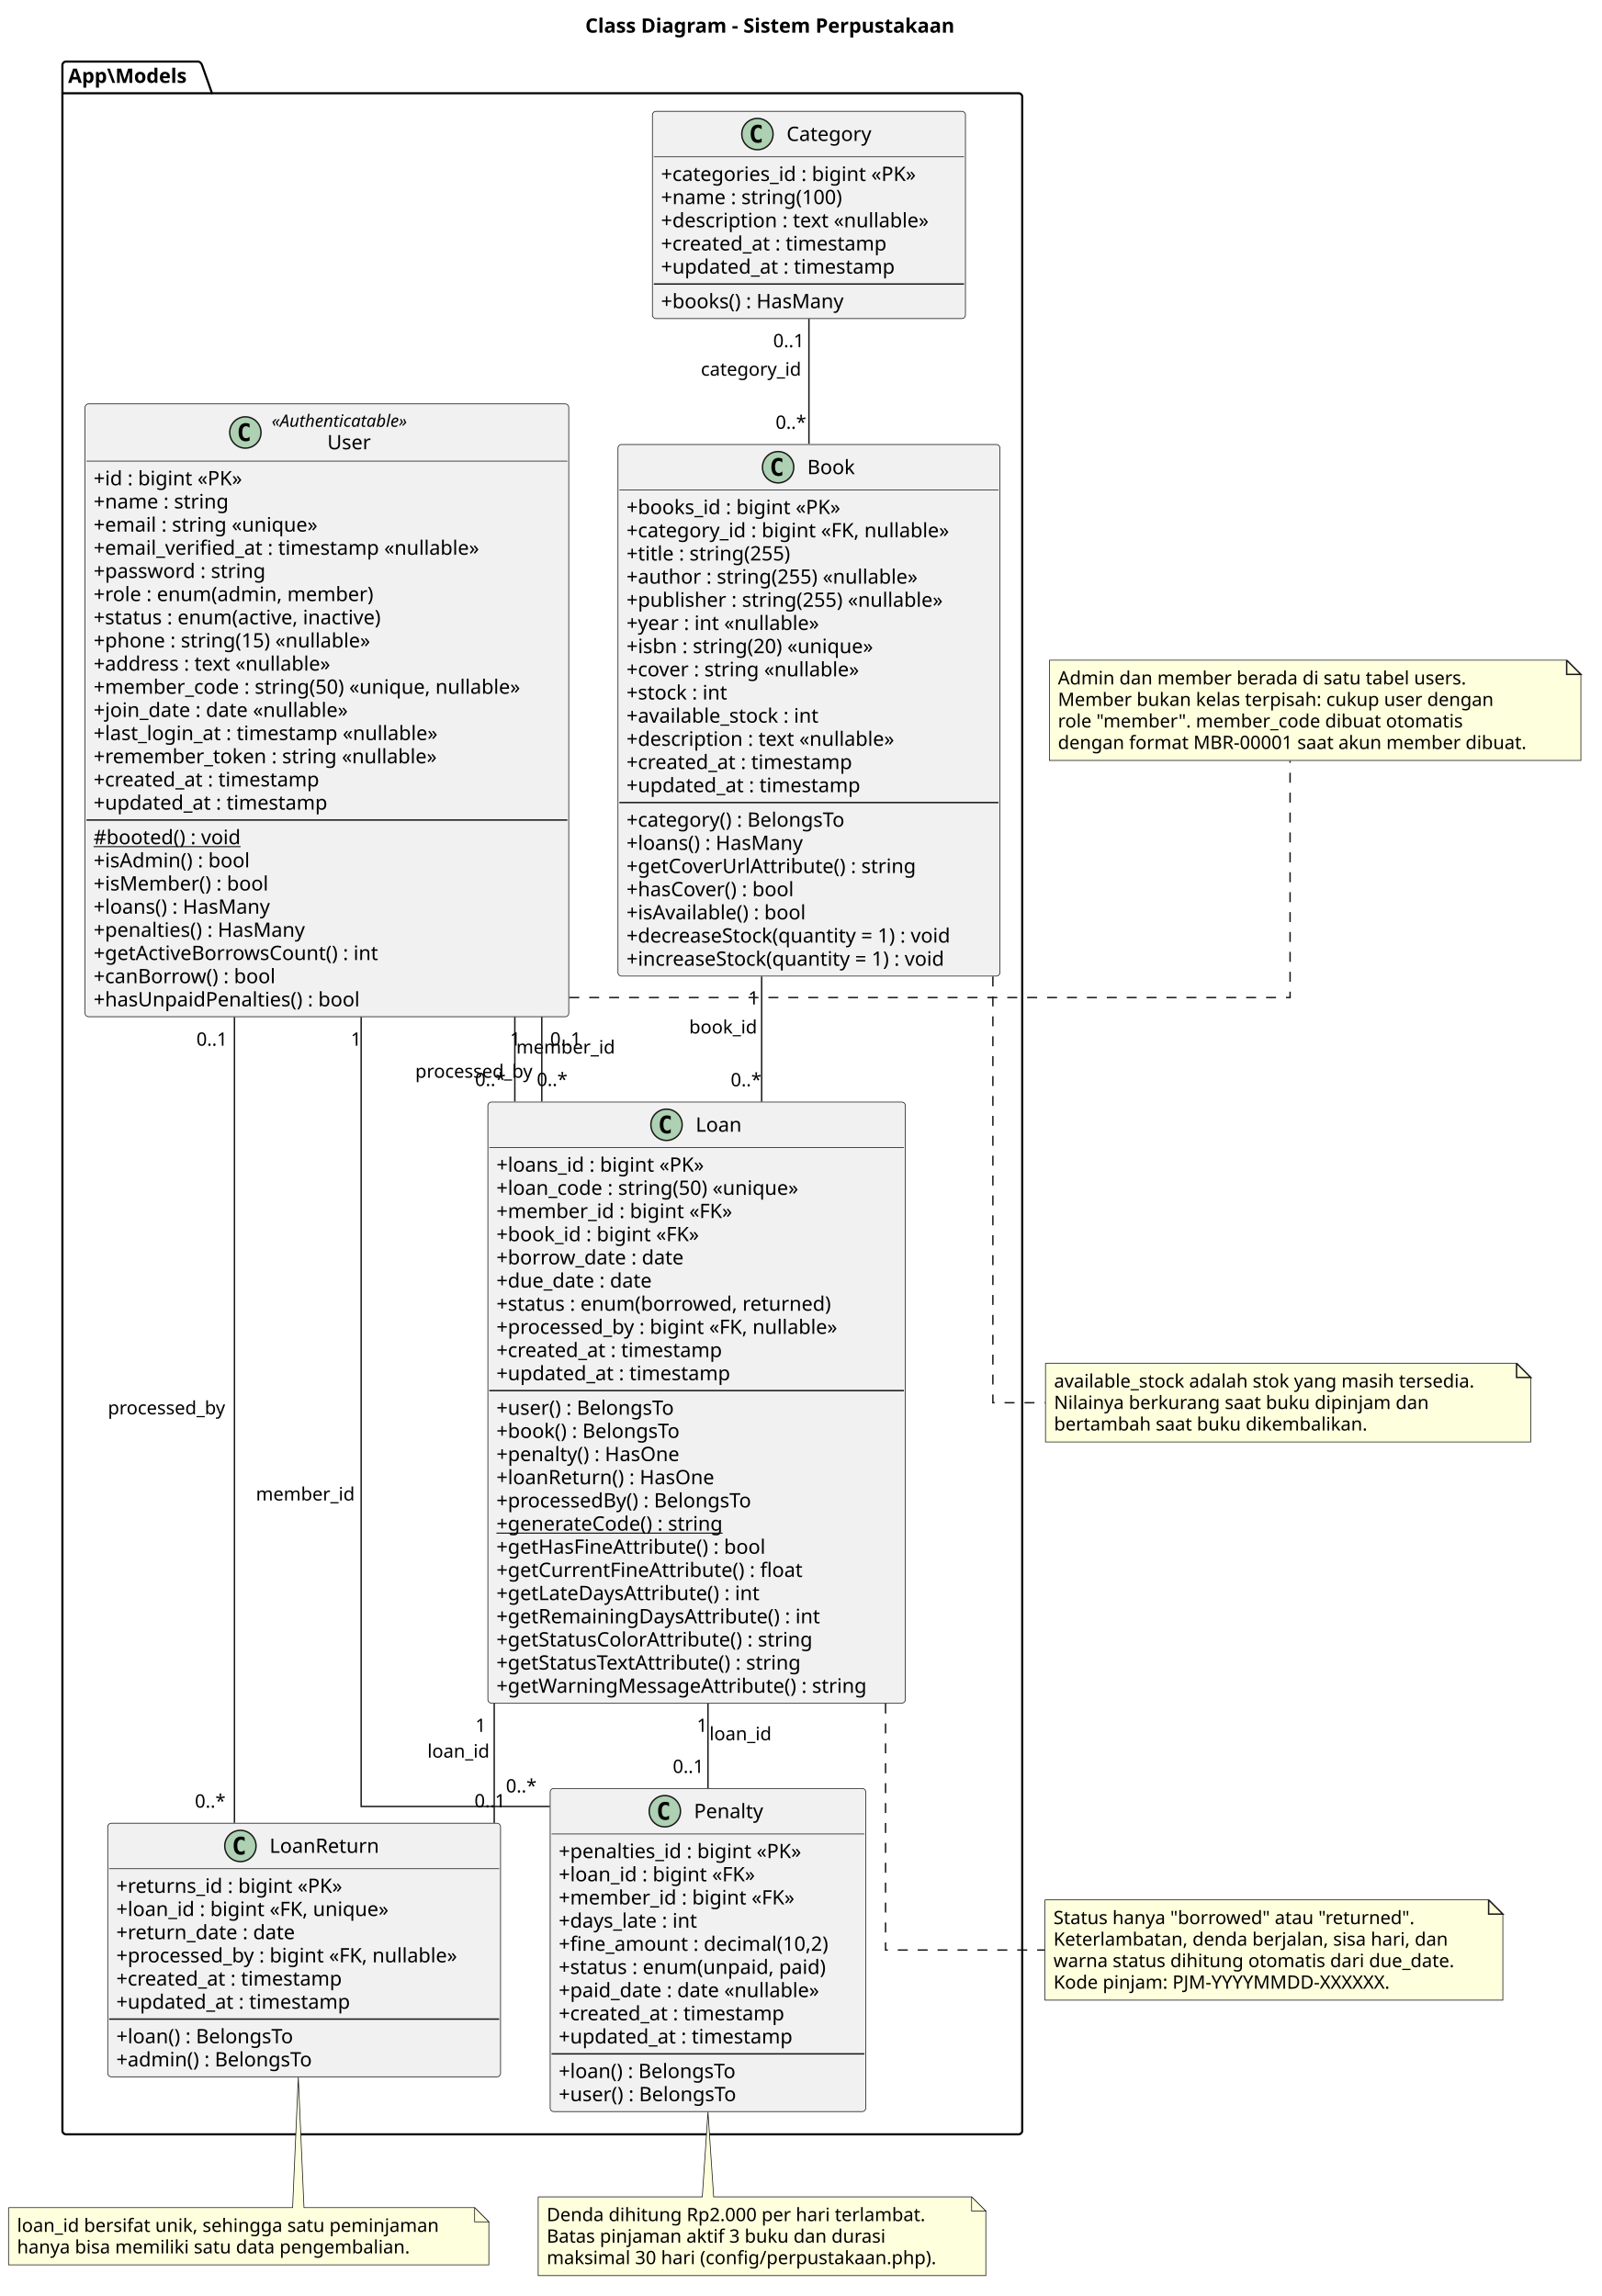
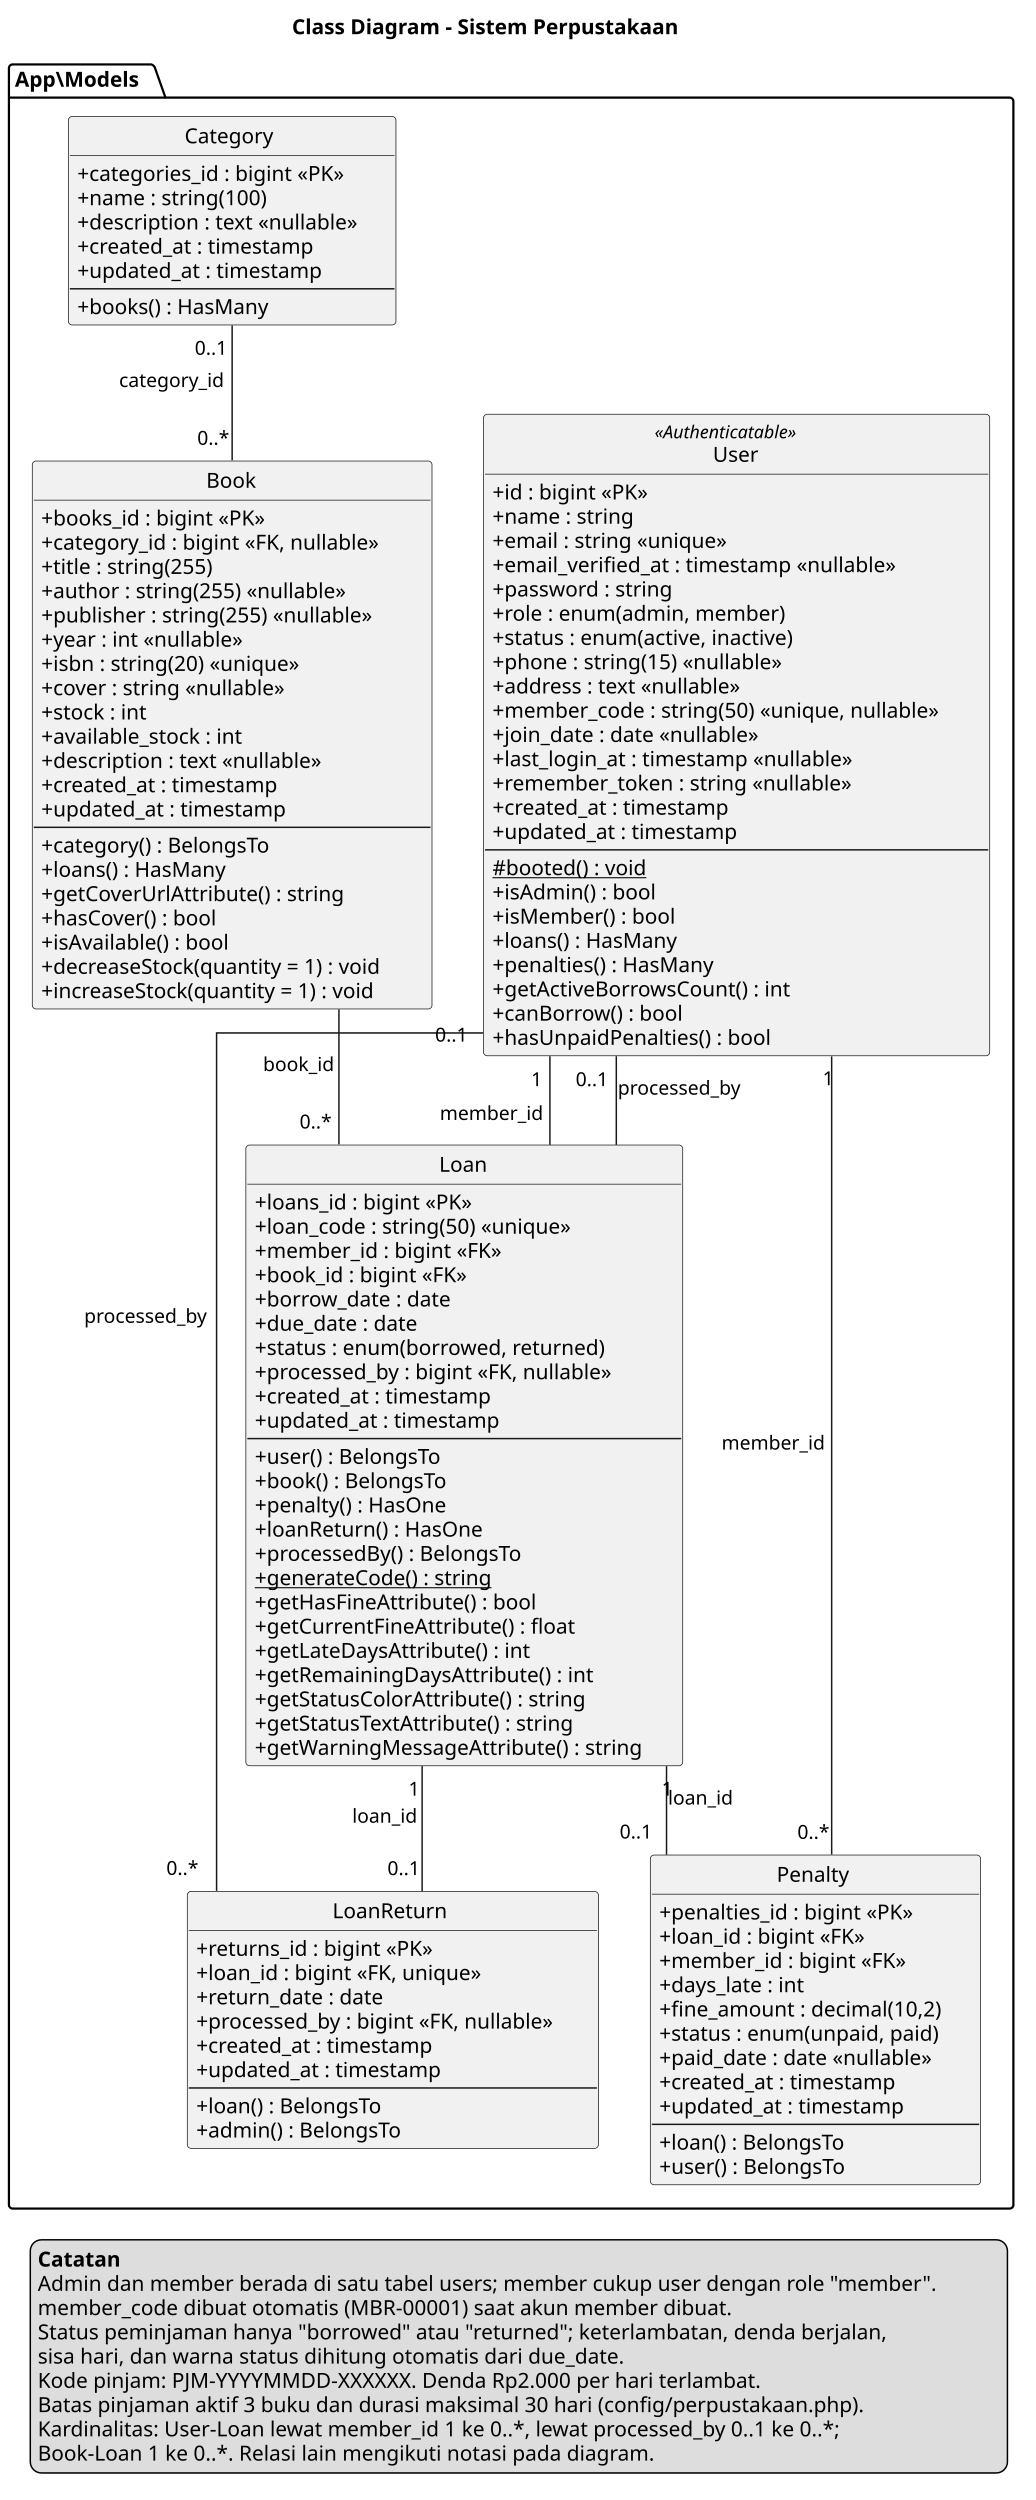
- <svg xmlns="http://www.w3.org/2000/svg" version="1.1" data-diagram-type="CLASS" style="width:1126px;height:1615px;background:#FFFFFF;" width="1126px" height="1615px" viewBox="0 0 1126 1615" zoomAndPan="magnify" preserveAspectRatio="none" contentStyleType="text/css">
+ <svg xmlns="http://www.w3.org/2000/svg" version="1.1" data-diagram-type="CLASS" style="width:696px;height:1680px;background:#FFFFFF;" width="696px" height="1680px" viewBox="0 0 696 1680" zoomAndPan="magnify" preserveAspectRatio="none" contentStyleType="text/css">
  <defs />
  <g font-family="sans-serif" lengthAdjust="spacing">
    <g class="title" data-source-line="1">
-       <text x="411.594" y="22.995" fill="#000" font-size="14" textLength="296.604" font-weight="700">Class Diagram - Sistem Perpustakaan</text>
+       <text x="196.198" y="22.995" fill="#000" font-size="14" textLength="296.604" font-weight="700">Class Diagram - Sistem Perpustakaan</text>
    </g>
-     <g class="cluster" data-qualified-name="App..Models" id="ent0001" data-source-line="7">
-       <path d="M46.39,43.297 L139.579,43.297 A3.75,3.75 0 0 1 142.079,45.797 L149.079,65.594 L716.39,65.594 A2.5,2.5 0 0 1 718.89,68.094 L718.89,1498.767 A2.5,2.5 0 0 1 716.39,1501.267 L46.39,1501.267 A2.5,2.5 0 0 1 43.89,1498.767 L43.89,45.797 A2.5,2.5 0 0 1 46.39,43.297" style="stroke:#000;stroke-width:1.5;" fill="none" />
-       <line x1="43.89" y1="65.594" x2="149.079" y2="65.594" style="stroke:#000;stroke-width:1.5;" />
-       <text x="47.89" y="58.292" fill="#000" font-size="14" textLength="92.189" font-weight="700">App\Models</text>
+     <g class="cluster" data-qualified-name="App..Models" id="ent0001" data-source-line="8">
+       <path d="M8.5,43.297 L101.689,43.297 A3.75,3.75 0 0 1 104.189,45.797 L111.189,65.594 L678.5,65.594 A2.5,2.5 0 0 1 681,68.094 L681,1481.657 A2.5,2.5 0 0 1 678.5,1484.157 L8.5,1484.157 A2.5,2.5 0 0 1 6,1481.657 L6,45.797 A2.5,2.5 0 0 1 8.5,43.297" style="stroke:#000;stroke-width:1.5;" fill="none" />
+       <line x1="6" y1="65.594" x2="111.189" y2="65.594" style="stroke:#000;stroke-width:1.5;" />
+       <text x="10" y="58.292" fill="#000" font-size="14" textLength="92.189" font-weight="700">App\Models</text>
    </g>
-     <g class="entity" data-qualified-name="App..Models.User" id="ent0002" data-source-line="9">
-       <rect x="59.81" y="284.077" width="340.166" height="431.094" fill="#F1F1F1" style="stroke:#181818;stroke-width:0.5;" rx="2.5" ry="2.5" />
-       <ellipse cx="172.553" cy="304.21" rx="11" ry="11" fill="#ADD1B2" style="stroke:#181818;stroke-width:1;" />
-       <path d="M175.522,309.85 Q174.944,310.147 174.303,310.288 Q173.663,310.444 172.959,310.444 Q170.459,310.444 169.131,308.803 Q167.819,307.147 167.819,304.022 Q167.819,300.897 169.131,299.241 Q170.459,297.585 172.959,297.585 Q173.663,297.585 174.303,297.741 Q174.959,297.897 175.522,298.194 L175.522,300.913 Q174.897,300.335 174.303,300.069 Q173.709,299.788 173.084,299.788 Q171.741,299.788 171.053,300.866 Q170.366,301.928 170.366,304.022 Q170.366,306.116 171.053,307.194 Q171.741,308.257 173.084,308.257 Q173.709,308.257 174.303,307.991 Q174.897,307.71 175.522,307.132 L175.522,309.85 Z " fill="#000" />
-       <text x="191.053" y="300.216" fill="#000" font-size="12" textLength="110.18" font-style="italic">«Authenticatable»</text>
-       <text x="230.188" y="316.041" fill="#000" font-size="14" textLength="31.91">User</text>
-       <line x1="60.81" y1="324.343" x2="398.976" y2="324.343" style="stroke:#181818;stroke-width:0.5;" />
-       <text x="65.81" y="341.338" fill="#000" font-size="14" textLength="117.243">+id : bigint «PK»</text>
-       <text x="65.81" y="357.634" fill="#000" font-size="14" textLength="105.239">+name : string</text>
-       <text x="65.81" y="373.931" fill="#000" font-size="14" textLength="173.735">+email : string «unique»</text>
-       <text x="65.81" y="390.228" fill="#000" font-size="14" textLength="297.479">+email_verified_at : timestamp «nullable»</text>
-       <text x="65.81" y="406.525" fill="#000" font-size="14" textLength="132.248">+password : string</text>
-       <text x="65.81" y="422.822" fill="#000" font-size="14" textLength="215.004">+role : enum(admin, member)</text>
-       <text x="65.81" y="439.119" fill="#000" font-size="14" textLength="226.058">+status : enum(active, inactive)</text>
-       <text x="65.81" y="455.416" fill="#000" font-size="14" textLength="215.161">+phone : string(15) «nullable»</text>
-       <text x="65.81" y="471.713" fill="#000" font-size="14" textLength="185.609">+address : text «nullable»</text>
-       <text x="65.81" y="488.009" fill="#000" font-size="14" textLength="328.166">+member_code : string(50) «unique, nullable»</text>
-       <text x="65.81" y="504.306" fill="#000" font-size="14" textLength="197.777">+join_date : date «nullable»</text>
-       <text x="65.81" y="520.603" fill="#000" font-size="14" textLength="265.364">+last_login_at : timestamp «nullable»</text>
-       <text x="65.81" y="536.9" fill="#000" font-size="14" textLength="262.773">+remember_token : string «nullable»</text>
-       <text x="65.81" y="553.197" fill="#000" font-size="14" textLength="175.567">+created_at : timestamp</text>
-       <text x="65.81" y="569.494" fill="#000" font-size="14" textLength="180.147">+updated_at : timestamp</text>
-       <line x1="60.81" y1="576.796" x2="398.976" y2="576.796" style="stroke:#181818;stroke-width:1;" />
-       <text x="65.81" y="593.791" fill="#000" font-size="14" textLength="114.905" text-decoration="underline">#booted() : void</text>
-       <text x="65.81" y="610.088" fill="#000" font-size="14" textLength="122.227">+isAdmin() : bool</text>
-       <text x="65.81" y="626.384" fill="#000" font-size="14" textLength="134.948">+isMember() : bool</text>
-       <text x="65.81" y="642.681" fill="#000" font-size="14" textLength="137.689">+loans() : HasMany</text>
-       <text x="65.81" y="658.978" fill="#000" font-size="14" textLength="164.616">+penalties() : HasMany</text>
-       <text x="65.81" y="675.275" fill="#000" font-size="14" textLength="219.632">+getActiveBorrowsCount() : int</text>
-       <text x="65.81" y="691.572" fill="#000" font-size="14" textLength="141.025">+canBorrow() : bool</text>
-       <text x="65.81" y="707.869" fill="#000" font-size="14" textLength="203.971">+hasUnpaidPenalties() : bool</text>
+     <g class="entity" data-qualified-name="App..Models.User" id="ent0002" data-source-line="10">
+       <rect x="324.92" y="278.377" width="340.166" height="431.094" fill="#F1F1F1" style="stroke:#181818;stroke-width:0.5;" rx="2.5" ry="2.5" />
+       <text x="439.913" y="294.516" fill="#000" font-size="12" textLength="110.18" font-style="italic">«Authenticatable»</text>
+       <text x="479.048" y="310.341" fill="#000" font-size="14" textLength="31.91">User</text>
+       <line x1="325.92" y1="318.642" x2="664.086" y2="318.642" style="stroke:#181818;stroke-width:0.5;" />
+       <text x="330.92" y="335.638" fill="#000" font-size="14" textLength="117.243">+id : bigint «PK»</text>
+       <text x="330.92" y="351.934" fill="#000" font-size="14" textLength="105.239">+name : string</text>
+       <text x="330.92" y="368.231" fill="#000" font-size="14" textLength="173.735">+email : string «unique»</text>
+       <text x="330.92" y="384.528" fill="#000" font-size="14" textLength="297.479">+email_verified_at : timestamp «nullable»</text>
+       <text x="330.92" y="400.825" fill="#000" font-size="14" textLength="132.248">+password : string</text>
+       <text x="330.92" y="417.122" fill="#000" font-size="14" textLength="215.004">+role : enum(admin, member)</text>
+       <text x="330.92" y="433.419" fill="#000" font-size="14" textLength="226.058">+status : enum(active, inactive)</text>
+       <text x="330.92" y="449.716" fill="#000" font-size="14" textLength="215.161">+phone : string(15) «nullable»</text>
+       <text x="330.92" y="466.013" fill="#000" font-size="14" textLength="185.609">+address : text «nullable»</text>
+       <text x="330.92" y="482.309" fill="#000" font-size="14" textLength="328.166">+member_code : string(50) «unique, nullable»</text>
+       <text x="330.92" y="498.606" fill="#000" font-size="14" textLength="197.777">+join_date : date «nullable»</text>
+       <text x="330.92" y="514.903" fill="#000" font-size="14" textLength="265.364">+last_login_at : timestamp «nullable»</text>
+       <text x="330.92" y="531.2" fill="#000" font-size="14" textLength="262.773">+remember_token : string «nullable»</text>
+       <text x="330.92" y="547.497" fill="#000" font-size="14" textLength="175.567">+created_at : timestamp</text>
+       <text x="330.92" y="563.794" fill="#000" font-size="14" textLength="180.147">+updated_at : timestamp</text>
+       <line x1="325.92" y1="571.096" x2="664.086" y2="571.096" style="stroke:#181818;stroke-width:1;" />
+       <text x="330.92" y="588.091" fill="#000" font-size="14" textLength="114.905" text-decoration="underline">#booted() : void</text>
+       <text x="330.92" y="604.388" fill="#000" font-size="14" textLength="122.227">+isAdmin() : bool</text>
+       <text x="330.92" y="620.684" fill="#000" font-size="14" textLength="134.948">+isMember() : bool</text>
+       <text x="330.92" y="636.981" fill="#000" font-size="14" textLength="137.689">+loans() : HasMany</text>
+       <text x="330.92" y="653.278" fill="#000" font-size="14" textLength="164.616">+penalties() : HasMany</text>
+       <text x="330.92" y="669.575" fill="#000" font-size="14" textLength="219.632">+getActiveBorrowsCount() : int</text>
+       <text x="330.92" y="685.872" fill="#000" font-size="14" textLength="141.025">+canBorrow() : bool</text>
+       <text x="330.92" y="702.169" fill="#000" font-size="14" textLength="203.971">+hasUnpaidPenalties() : bool</text>
    </g>
-     <g class="entity" data-qualified-name="App..Models.Category" id="ent0003" data-source-line="36">
-       <rect x="458.82" y="78.297" width="220.141" height="145.781" fill="#F1F1F1" style="stroke:#181818;stroke-width:0.5;" rx="2.5" ry="2.5" />
-       <ellipse cx="532.665" cy="94.297" rx="11" ry="11" fill="#ADD1B2" style="stroke:#181818;stroke-width:1;" />
-       <path d="M535.634,99.938 Q535.056,100.234 534.415,100.375 Q533.775,100.531 533.071,100.531 Q530.571,100.531 529.243,98.891 Q527.931,97.234 527.931,94.109 Q527.931,90.984 529.243,89.328 Q530.571,87.672 533.071,87.672 Q533.775,87.672 534.415,87.828 Q535.071,87.984 535.634,88.281 L535.634,91 Q535.009,90.422 534.415,90.156 Q533.821,89.875 533.196,89.875 Q531.853,89.875 531.165,90.953 Q530.478,92.016 530.478,94.109 Q530.478,96.203 531.165,97.281 Q531.853,98.344 533.196,98.344 Q533.821,98.344 534.415,98.078 Q535.009,97.797 535.634,97.219 L535.634,99.938 Z " fill="#000" />
-       <text x="553.165" y="99.144" fill="#000" font-size="14" textLength="63.95">Category</text>
-       <line x1="459.82" y1="110.297" x2="677.961" y2="110.297" style="stroke:#181818;stroke-width:0.5;" />
-       <text x="464.82" y="127.292" fill="#000" font-size="14" textLength="197.627">+categories_id : bigint «PK»</text>
-       <text x="464.82" y="143.589" fill="#000" font-size="14" textLength="142.885">+name : string(100)</text>
-       <text x="464.82" y="159.886" fill="#000" font-size="14" textLength="208.141">+description : text «nullable»</text>
-       <text x="464.82" y="176.183" fill="#000" font-size="14" textLength="175.567">+created_at : timestamp</text>
-       <text x="464.82" y="192.479" fill="#000" font-size="14" textLength="180.147">+updated_at : timestamp</text>
-       <line x1="459.82" y1="199.781" x2="677.961" y2="199.781" style="stroke:#181818;stroke-width:1;" />
-       <text x="464.82" y="216.776" fill="#000" font-size="14" textLength="141.907">+books() : HasMany</text>
+     <g class="entity" data-qualified-name="App..Models.Category" id="ent0003" data-source-line="37">
+       <rect x="45.93" y="78.297" width="220.141" height="140.078" fill="#F1F1F1" style="stroke:#181818;stroke-width:0.5;" rx="2.5" ry="2.5" />
+       <text x="124.025" y="96.292" fill="#000" font-size="14" textLength="63.95">Category</text>
+       <line x1="46.93" y1="104.594" x2="265.071" y2="104.594" style="stroke:#181818;stroke-width:0.5;" />
+       <text x="51.93" y="121.589" fill="#000" font-size="14" textLength="197.627">+categories_id : bigint «PK»</text>
+       <text x="51.93" y="137.886" fill="#000" font-size="14" textLength="142.885">+name : string(100)</text>
+       <text x="51.93" y="154.183" fill="#000" font-size="14" textLength="208.141">+description : text «nullable»</text>
+       <text x="51.93" y="170.479" fill="#000" font-size="14" textLength="175.567">+created_at : timestamp</text>
+       <text x="51.93" y="186.776" fill="#000" font-size="14" textLength="180.147">+updated_at : timestamp</text>
+       <line x1="46.93" y1="194.078" x2="265.071" y2="194.078" style="stroke:#181818;stroke-width:1;" />
+       <text x="51.93" y="211.073" fill="#000" font-size="14" textLength="141.907">+books() : HasMany</text>
    </g>
-     <g class="entity" data-qualified-name="App..Models.Book" id="ent0004" data-source-line="46">
-       <rect x="434.59" y="312.657" width="268.601" height="373.938" fill="#F1F1F1" style="stroke:#181818;stroke-width:0.5;" rx="2.5" ry="2.5" />
-       <ellipse cx="547.219" cy="328.657" rx="11" ry="11" fill="#ADD1B2" style="stroke:#181818;stroke-width:1;" />
-       <path d="M550.188,334.297 Q549.61,334.594 548.969,334.735 Q548.328,334.891 547.625,334.891 Q545.125,334.891 543.797,333.251 Q542.485,331.594 542.485,328.469 Q542.485,325.344 543.797,323.688 Q545.125,322.032 547.625,322.032 Q548.328,322.032 548.969,322.188 Q549.625,322.344 550.188,322.641 L550.188,325.36 Q549.563,324.782 548.969,324.516 Q548.375,324.235 547.75,324.235 Q546.406,324.235 545.719,325.313 Q545.031,326.376 545.031,328.469 Q545.031,330.563 545.719,331.641 Q546.406,332.704 547.75,332.704 Q548.375,332.704 548.969,332.438 Q549.563,332.157 550.188,331.579 L550.188,334.297 Z " fill="#000" />
-       <text x="567.719" y="333.504" fill="#000" font-size="14" textLength="34.843">Book</text>
-       <line x1="435.59" y1="344.657" x2="702.191" y2="344.657" style="stroke:#181818;stroke-width:0.5;" />
-       <text x="440.59" y="361.652" fill="#000" font-size="14" textLength="165.662">+books_id : bigint «PK»</text>
-       <text x="440.59" y="377.949" fill="#000" font-size="14" textLength="250.12">+category_id : bigint «FK, nullable»</text>
-       <text x="440.59" y="394.246" fill="#000" font-size="14" textLength="130.553">+title : string(255)</text>
-       <text x="440.59" y="410.543" fill="#000" font-size="14" textLength="226.393">+author : string(255) «nullable»</text>
-       <text x="440.59" y="426.839" fill="#000" font-size="14" textLength="245.219">+publisher : string(255) «nullable»</text>
-       <text x="440.59" y="443.136" fill="#000" font-size="14" textLength="151.908">+year : int «nullable»</text>
-       <text x="440.59" y="459.433" fill="#000" font-size="14" textLength="192.808">+isbn : string(20) «unique»</text>
-       <text x="440.59" y="475.73" fill="#000" font-size="14" textLength="181.528">+cover : string «nullable»</text>
-       <text x="440.59" y="492.027" fill="#000" font-size="14" textLength="80.753">+stock : int</text>
-       <text x="440.59" y="508.324" fill="#000" font-size="14" textLength="150.944">+available_stock : int</text>
-       <text x="440.59" y="524.621" fill="#000" font-size="14" textLength="208.141">+description : text «nullable»</text>
-       <text x="440.59" y="540.918" fill="#000" font-size="14" textLength="175.567">+created_at : timestamp</text>
-       <text x="440.59" y="557.214" fill="#000" font-size="14" textLength="180.147">+updated_at : timestamp</text>
-       <line x1="435.59" y1="564.516" x2="702.191" y2="564.516" style="stroke:#181818;stroke-width:1;" />
-       <text x="440.59" y="581.511" fill="#000" font-size="14" textLength="170.987">+category() : BelongsTo</text>
-       <text x="440.59" y="597.808" fill="#000" font-size="14" textLength="137.689">+loans() : HasMany</text>
-       <text x="440.59" y="614.105" fill="#000" font-size="14" textLength="222.4">+getCoverUrlAttribute() : string</text>
-       <text x="440.59" y="630.402" fill="#000" font-size="14" textLength="131.92">+hasCover() : bool</text>
-       <text x="440.59" y="646.699" fill="#000" font-size="14" textLength="141.552">+isAvailable() : bool</text>
-       <text x="440.59" y="662.996" fill="#000" font-size="14" textLength="256.601">+decreaseStock(quantity = 1) : void</text>
-       <text x="440.59" y="679.293" fill="#000" font-size="14" textLength="251.863">+increaseStock(quantity = 1) : void</text>
+     <g class="entity" data-qualified-name="App..Models.Book" id="ent0004" data-source-line="47">
+       <rect x="21.7" y="309.807" width="268.601" height="368.234" fill="#F1F1F1" style="stroke:#181818;stroke-width:0.5;" rx="2.5" ry="2.5" />
+       <text x="138.579" y="327.802" fill="#000" font-size="14" textLength="34.843">Book</text>
+       <line x1="22.7" y1="336.104" x2="289.301" y2="336.104" style="stroke:#181818;stroke-width:0.5;" />
+       <text x="27.7" y="353.099" fill="#000" font-size="14" textLength="165.662">+books_id : bigint «PK»</text>
+       <text x="27.7" y="369.396" fill="#000" font-size="14" textLength="250.12">+category_id : bigint «FK, nullable»</text>
+       <text x="27.7" y="385.693" fill="#000" font-size="14" textLength="130.553">+title : string(255)</text>
+       <text x="27.7" y="401.989" fill="#000" font-size="14" textLength="226.393">+author : string(255) «nullable»</text>
+       <text x="27.7" y="418.286" fill="#000" font-size="14" textLength="245.219">+publisher : string(255) «nullable»</text>
+       <text x="27.7" y="434.583" fill="#000" font-size="14" textLength="151.908">+year : int «nullable»</text>
+       <text x="27.7" y="450.88" fill="#000" font-size="14" textLength="192.808">+isbn : string(20) «unique»</text>
+       <text x="27.7" y="467.177" fill="#000" font-size="14" textLength="181.528">+cover : string «nullable»</text>
+       <text x="27.7" y="483.474" fill="#000" font-size="14" textLength="80.753">+stock : int</text>
+       <text x="27.7" y="499.771" fill="#000" font-size="14" textLength="150.944">+available_stock : int</text>
+       <text x="27.7" y="516.068" fill="#000" font-size="14" textLength="208.141">+description : text «nullable»</text>
+       <text x="27.7" y="532.364" fill="#000" font-size="14" textLength="175.567">+created_at : timestamp</text>
+       <text x="27.7" y="548.661" fill="#000" font-size="14" textLength="180.147">+updated_at : timestamp</text>
+       <line x1="22.7" y1="555.963" x2="289.301" y2="555.963" style="stroke:#181818;stroke-width:1;" />
+       <text x="27.7" y="572.958" fill="#000" font-size="14" textLength="170.987">+category() : BelongsTo</text>
+       <text x="27.7" y="589.255" fill="#000" font-size="14" textLength="137.689">+loans() : HasMany</text>
+       <text x="27.7" y="605.552" fill="#000" font-size="14" textLength="222.4">+getCoverUrlAttribute() : string</text>
+       <text x="27.7" y="621.849" fill="#000" font-size="14" textLength="131.92">+hasCover() : bool</text>
+       <text x="27.7" y="638.146" fill="#000" font-size="14" textLength="141.552">+isAvailable() : bool</text>
+       <text x="27.7" y="654.443" fill="#000" font-size="14" textLength="256.601">+decreaseStock(quantity = 1) : void</text>
+       <text x="27.7" y="670.739" fill="#000" font-size="14" textLength="251.863">+increaseStock(quantity = 1) : void</text>
    </g>
-     <g class="entity" data-qualified-name="App..Models.Loan" id="ent0005" data-source-line="70">
-       <rect x="343.11" y="775.177" width="293.572" height="422.828" fill="#F1F1F1" style="stroke:#181818;stroke-width:0.5;" rx="2.5" ry="2.5" />
-       <ellipse cx="468.737" cy="791.177" rx="11" ry="11" fill="#ADD1B2" style="stroke:#181818;stroke-width:1;" />
-       <path d="M471.706,796.817 Q471.128,797.114 470.487,797.255 Q469.847,797.411 469.144,797.411 Q466.644,797.411 465.316,795.771 Q464.003,794.114 464.003,790.989 Q464.003,787.864 465.316,786.208 Q466.644,784.552 469.144,784.552 Q469.847,784.552 470.487,784.708 Q471.144,784.864 471.706,785.161 L471.706,787.88 Q471.081,787.302 470.487,787.036 Q469.894,786.755 469.269,786.755 Q467.925,786.755 467.237,787.833 Q466.55,788.896 466.55,790.989 Q466.55,793.083 467.237,794.161 Q467.925,795.224 469.269,795.224 Q469.894,795.224 470.487,794.958 Q471.081,794.677 471.706,794.099 L471.706,796.817 Z " fill="#000" />
-       <text x="489.237" y="796.024" fill="#000" font-size="14" textLength="33.817">Loan</text>
-       <line x1="344.11" y1="807.177" x2="635.682" y2="807.177" style="stroke:#181818;stroke-width:0.5;" />
-       <text x="349.11" y="824.172" fill="#000" font-size="14" textLength="161.444">+loans_id : bigint «PK»</text>
-       <text x="349.11" y="840.469" fill="#000" font-size="14" textLength="234.534">+loan_code : string(50) «unique»</text>
-       <text x="349.11" y="856.766" fill="#000" font-size="14" textLength="182.998">+member_id : bigint «FK»</text>
-       <text x="349.11" y="873.063" fill="#000" font-size="14" textLength="157.979">+book_id : bigint «FK»</text>
-       <text x="349.11" y="889.359" fill="#000" font-size="14" textLength="144.464">+borrow_date : date</text>
-       <text x="349.11" y="905.656" fill="#000" font-size="14" textLength="121.857">+due_date : date</text>
-       <text x="349.11" y="921.953" fill="#000" font-size="14" textLength="255.527">+status : enum(borrowed, returned)</text>
-       <text x="349.11" y="938.25" fill="#000" font-size="14" textLength="264.25">+processed_by : bigint «FK, nullable»</text>
-       <text x="349.11" y="954.547" fill="#000" font-size="14" textLength="175.567">+created_at : timestamp</text>
-       <text x="349.11" y="970.844" fill="#000" font-size="14" textLength="180.147">+updated_at : timestamp</text>
-       <line x1="344.11" y1="978.146" x2="635.682" y2="978.146" style="stroke:#181818;stroke-width:1;" />
-       <text x="349.11" y="995.141" fill="#000" font-size="14" textLength="139.651">+user() : BelongsTo</text>
-       <text x="349.11" y="1011.438" fill="#000" font-size="14" textLength="143.24">+book() : BelongsTo</text>
-       <text x="349.11" y="1027.734" fill="#000" font-size="14" textLength="143.794">+penalty() : HasOne</text>
-       <text x="349.11" y="1044.031" fill="#000" font-size="14" textLength="168.417">+loanReturn() : HasOne</text>
-       <text x="349.11" y="1060.328" fill="#000" font-size="14" textLength="198.611">+processedBy() : BelongsTo</text>
-       <text x="349.11" y="1076.625" fill="#000" font-size="14" textLength="175.725" text-decoration="underline">+generateCode() : string</text>
-       <text x="349.11" y="1092.922" fill="#000" font-size="14" textLength="207.061">+getHasFineAttribute() : bool</text>
-       <text x="349.11" y="1109.219" fill="#000" font-size="14" textLength="235.341">+getCurrentFineAttribute() : float</text>
-       <text x="349.11" y="1125.516" fill="#000" font-size="14" textLength="204.996">+getLateDaysAttribute() : int</text>
-       <text x="349.11" y="1141.813" fill="#000" font-size="14" textLength="249.484">+getRemainingDaysAttribute() : int</text>
-       <text x="349.11" y="1158.109" fill="#000" font-size="14" textLength="242.676">+getStatusColorAttribute() : string</text>
-       <text x="349.11" y="1174.406" fill="#000" font-size="14" textLength="237.063">+getStatusTextAttribute() : string</text>
-       <text x="349.11" y="1190.703" fill="#000" font-size="14" textLength="281.572">+getWarningMessageAttribute() : string</text>
+     <g class="entity" data-qualified-name="App..Models.Loan" id="ent0005" data-source-line="71">
+       <rect x="165.21" y="769.467" width="293.572" height="417.125" fill="#F1F1F1" style="stroke:#181818;stroke-width:0.5;" rx="2.5" ry="2.5" />
+       <text x="295.087" y="787.462" fill="#000" font-size="14" textLength="33.817">Loan</text>
+       <line x1="166.21" y1="795.764" x2="457.782" y2="795.764" style="stroke:#181818;stroke-width:0.5;" />
+       <text x="171.21" y="812.759" fill="#000" font-size="14" textLength="161.444">+loans_id : bigint «PK»</text>
+       <text x="171.21" y="829.056" fill="#000" font-size="14" textLength="234.534">+loan_code : string(50) «unique»</text>
+       <text x="171.21" y="845.353" fill="#000" font-size="14" textLength="182.998">+member_id : bigint «FK»</text>
+       <text x="171.21" y="861.649" fill="#000" font-size="14" textLength="157.979">+book_id : bigint «FK»</text>
+       <text x="171.21" y="877.946" fill="#000" font-size="14" textLength="144.464">+borrow_date : date</text>
+       <text x="171.21" y="894.243" fill="#000" font-size="14" textLength="121.857">+due_date : date</text>
+       <text x="171.21" y="910.54" fill="#000" font-size="14" textLength="255.527">+status : enum(borrowed, returned)</text>
+       <text x="171.21" y="926.837" fill="#000" font-size="14" textLength="264.25">+processed_by : bigint «FK, nullable»</text>
+       <text x="171.21" y="943.134" fill="#000" font-size="14" textLength="175.567">+created_at : timestamp</text>
+       <text x="171.21" y="959.431" fill="#000" font-size="14" textLength="180.147">+updated_at : timestamp</text>
+       <line x1="166.21" y1="966.732" x2="457.782" y2="966.732" style="stroke:#181818;stroke-width:1;" />
+       <text x="171.21" y="983.728" fill="#000" font-size="14" textLength="139.651">+user() : BelongsTo</text>
+       <text x="171.21" y="1000.024" fill="#000" font-size="14" textLength="143.24">+book() : BelongsTo</text>
+       <text x="171.21" y="1016.321" fill="#000" font-size="14" textLength="143.794">+penalty() : HasOne</text>
+       <text x="171.21" y="1032.618" fill="#000" font-size="14" textLength="168.417">+loanReturn() : HasOne</text>
+       <text x="171.21" y="1048.915" fill="#000" font-size="14" textLength="198.611">+processedBy() : BelongsTo</text>
+       <text x="171.21" y="1065.212" fill="#000" font-size="14" textLength="175.725" text-decoration="underline">+generateCode() : string</text>
+       <text x="171.21" y="1081.509" fill="#000" font-size="14" textLength="207.061">+getHasFineAttribute() : bool</text>
+       <text x="171.21" y="1097.806" fill="#000" font-size="14" textLength="235.341">+getCurrentFineAttribute() : float</text>
+       <text x="171.21" y="1114.103" fill="#000" font-size="14" textLength="204.996">+getLateDaysAttribute() : int</text>
+       <text x="171.21" y="1130.399" fill="#000" font-size="14" textLength="249.484">+getRemainingDaysAttribute() : int</text>
+       <text x="171.21" y="1146.696" fill="#000" font-size="14" textLength="242.676">+getStatusColorAttribute() : string</text>
+       <text x="171.21" y="1162.993" fill="#000" font-size="14" textLength="237.063">+getStatusTextAttribute() : string</text>
+       <text x="171.21" y="1179.29" fill="#000" font-size="14" textLength="281.572">+getWarningMessageAttribute() : string</text>
    </g>
-     <g class="entity" data-qualified-name="App..Models.LoanReturn" id="ent0006" data-source-line="97">
-       <rect x="75.77" y="1282.447" width="276.25" height="178.375" fill="#F1F1F1" style="stroke:#181818;stroke-width:0.5;" rx="2.5" ry="2.5" />
-       <ellipse cx="169.07" cy="1298.447" rx="11" ry="11" fill="#ADD1B2" style="stroke:#181818;stroke-width:1;" />
-       <path d="M172.039,1304.087 Q171.461,1304.384 170.82,1304.525 Q170.18,1304.681 169.477,1304.681 Q166.977,1304.681 165.648,1303.041 Q164.336,1301.384 164.336,1298.259 Q164.336,1295.134 165.648,1293.478 Q166.977,1291.822 169.477,1291.822 Q170.18,1291.822 170.82,1291.978 Q171.477,1292.134 172.039,1292.431 L172.039,1295.15 Q171.414,1294.572 170.82,1294.306 Q170.227,1294.025 169.602,1294.025 Q168.258,1294.025 167.57,1295.103 Q166.883,1296.166 166.883,1298.259 Q166.883,1300.353 167.57,1301.431 Q168.258,1302.494 169.602,1302.494 Q170.227,1302.494 170.82,1302.228 Q171.414,1301.947 172.039,1301.369 L172.039,1304.087 Z " fill="#000" />
-       <text x="189.57" y="1303.294" fill="#000" font-size="14" textLength="81.149">LoanReturn</text>
-       <line x1="76.77" y1="1314.447" x2="351.02" y2="1314.447" style="stroke:#181818;stroke-width:0.5;" />
-       <text x="81.77" y="1331.442" fill="#000" font-size="14" textLength="174.897">+returns_id : bigint «PK»</text>
-       <text x="81.77" y="1347.739" fill="#000" font-size="14" textLength="210.67">+loan_id : bigint «FK, unique»</text>
-       <text x="81.77" y="1364.036" fill="#000" font-size="14" textLength="138.845">+return_date : date</text>
-       <text x="81.77" y="1380.333" fill="#000" font-size="14" textLength="264.25">+processed_by : bigint «FK, nullable»</text>
-       <text x="81.77" y="1396.629" fill="#000" font-size="14" textLength="175.567">+created_at : timestamp</text>
-       <text x="81.77" y="1412.926" fill="#000" font-size="14" textLength="180.147">+updated_at : timestamp</text>
-       <line x1="76.77" y1="1420.228" x2="351.02" y2="1420.228" style="stroke:#181818;stroke-width:1;" />
-       <text x="81.77" y="1437.223" fill="#000" font-size="14" textLength="139.022">+loan() : BelongsTo</text>
-       <text x="81.77" y="1453.52" fill="#000" font-size="14" textLength="152.981">+admin() : BelongsTo</text>
+     <g class="entity" data-qualified-name="App..Models.LoanReturn" id="ent0006" data-source-line="98">
+       <rect x="125.87" y="1271.037" width="276.25" height="172.672" fill="#F1F1F1" style="stroke:#181818;stroke-width:0.5;" rx="2.5" ry="2.5" />
+       <text x="223.42" y="1289.032" fill="#000" font-size="14" textLength="81.149">LoanReturn</text>
+       <line x1="126.87" y1="1297.334" x2="401.12" y2="1297.334" style="stroke:#181818;stroke-width:0.5;" />
+       <text x="131.87" y="1314.329" fill="#000" font-size="14" textLength="174.897">+returns_id : bigint «PK»</text>
+       <text x="131.87" y="1330.626" fill="#000" font-size="14" textLength="210.67">+loan_id : bigint «FK, unique»</text>
+       <text x="131.87" y="1346.923" fill="#000" font-size="14" textLength="138.845">+return_date : date</text>
+       <text x="131.87" y="1363.219" fill="#000" font-size="14" textLength="264.25">+processed_by : bigint «FK, nullable»</text>
+       <text x="131.87" y="1379.516" fill="#000" font-size="14" textLength="175.567">+created_at : timestamp</text>
+       <text x="131.87" y="1395.813" fill="#000" font-size="14" textLength="180.147">+updated_at : timestamp</text>
+       <line x1="126.87" y1="1403.115" x2="401.12" y2="1403.115" style="stroke:#181818;stroke-width:1;" />
+       <text x="131.87" y="1420.11" fill="#000" font-size="14" textLength="139.022">+loan() : BelongsTo</text>
+       <text x="131.87" y="1436.407" fill="#000" font-size="14" textLength="152.981">+admin() : BelongsTo</text>
    </g>
-     <g class="entity" data-qualified-name="App..Models.Penalty" id="ent0007" data-source-line="109">
-       <rect x="386.91" y="1258.007" width="221.959" height="227.266" fill="#F1F1F1" style="stroke:#181818;stroke-width:0.5;" rx="2.5" ry="2.5" />
-       <ellipse cx="467.554" cy="1274.007" rx="11" ry="11" fill="#ADD1B2" style="stroke:#181818;stroke-width:1;" />
-       <path d="M470.522,1279.647 Q469.944,1279.944 469.304,1280.085 Q468.663,1280.241 467.96,1280.241 Q465.46,1280.241 464.132,1278.601 Q462.819,1276.944 462.819,1273.819 Q462.819,1270.694 464.132,1269.038 Q465.46,1267.382 467.96,1267.382 Q468.663,1267.382 469.304,1267.538 Q469.96,1267.694 470.522,1267.991 L470.522,1270.71 Q469.897,1270.132 469.304,1269.866 Q468.71,1269.585 468.085,1269.585 Q466.741,1269.585 466.054,1270.663 Q465.366,1271.726 465.366,1273.819 Q465.366,1275.913 466.054,1276.991 Q466.741,1278.054 468.085,1278.054 Q468.71,1278.054 469.304,1277.788 Q469.897,1277.507 470.522,1276.929 L470.522,1279.647 Z " fill="#000" />
-       <text x="488.054" y="1278.854" fill="#000" font-size="14" textLength="52.172">Penalty</text>
-       <line x1="387.91" y1="1290.007" x2="607.869" y2="1290.007" style="stroke:#181818;stroke-width:0.5;" />
-       <text x="392.91" y="1307.002" fill="#000" font-size="14" textLength="188.371">+penalties_id : bigint «PK»</text>
-       <text x="392.91" y="1323.299" fill="#000" font-size="14" textLength="153.761">+loan_id : bigint «FK»</text>
-       <text x="392.91" y="1339.596" fill="#000" font-size="14" textLength="182.998">+member_id : bigint «FK»</text>
-       <text x="392.91" y="1355.893" fill="#000" font-size="14" textLength="110.216">+days_late : int</text>
-       <text x="392.91" y="1372.189" fill="#000" font-size="14" textLength="209.959">+fine_amount : decimal(10,2)</text>
-       <text x="392.91" y="1388.486" fill="#000" font-size="14" textLength="206.418">+status : enum(unpaid, paid)</text>
-       <text x="392.91" y="1404.783" fill="#000" font-size="14" textLength="202.802">+paid_date : date «nullable»</text>
-       <text x="392.91" y="1421.08" fill="#000" font-size="14" textLength="175.567">+created_at : timestamp</text>
-       <text x="392.91" y="1437.377" fill="#000" font-size="14" textLength="180.147">+updated_at : timestamp</text>
-       <line x1="387.91" y1="1444.679" x2="607.869" y2="1444.679" style="stroke:#181818;stroke-width:1;" />
-       <text x="392.91" y="1461.674" fill="#000" font-size="14" textLength="139.022">+loan() : BelongsTo</text>
-       <text x="392.91" y="1477.971" fill="#000" font-size="14" textLength="139.651">+user() : BelongsTo</text>
+     <g class="entity" data-qualified-name="App..Models.Penalty" id="ent0007" data-source-line="110">
+       <rect x="437.02" y="1246.597" width="221.959" height="221.563" fill="#F1F1F1" style="stroke:#181818;stroke-width:0.5;" rx="2.5" ry="2.5" />
+       <text x="521.914" y="1264.592" fill="#000" font-size="14" textLength="52.172">Penalty</text>
+       <line x1="438.02" y1="1272.894" x2="657.979" y2="1272.894" style="stroke:#181818;stroke-width:0.5;" />
+       <text x="443.02" y="1289.889" fill="#000" font-size="14" textLength="188.371">+penalties_id : bigint «PK»</text>
+       <text x="443.02" y="1306.186" fill="#000" font-size="14" textLength="153.761">+loan_id : bigint «FK»</text>
+       <text x="443.02" y="1322.483" fill="#000" font-size="14" textLength="182.998">+member_id : bigint «FK»</text>
+       <text x="443.02" y="1338.779" fill="#000" font-size="14" textLength="110.216">+days_late : int</text>
+       <text x="443.02" y="1355.076" fill="#000" font-size="14" textLength="209.959">+fine_amount : decimal(10,2)</text>
+       <text x="443.02" y="1371.373" fill="#000" font-size="14" textLength="206.418">+status : enum(unpaid, paid)</text>
+       <text x="443.02" y="1387.67" fill="#000" font-size="14" textLength="202.802">+paid_date : date «nullable»</text>
+       <text x="443.02" y="1403.967" fill="#000" font-size="14" textLength="175.567">+created_at : timestamp</text>
+       <text x="443.02" y="1420.264" fill="#000" font-size="14" textLength="180.147">+updated_at : timestamp</text>
+       <line x1="438.02" y1="1427.566" x2="657.979" y2="1427.566" style="stroke:#181818;stroke-width:1;" />
+       <text x="443.02" y="1444.561" fill="#000" font-size="14" textLength="139.022">+loan() : BelongsTo</text>
+       <text x="443.02" y="1460.858" fill="#000" font-size="14" textLength="139.651">+user() : BelongsTo</text>
    </g>
-     <g class="entity" data-qualified-name="GMN16" id="ent0017" data-source-line="137">
-       <path d="M737.99,464.367 L737.99,534.898 L1111.793,534.898 L1111.793,474.367 L1101.793,464.367 L737.99,464.367" style="stroke:#181818;stroke-width:0.5;" fill="#FEFFDD" />
-       <path d="M1101.793,464.367 L1101.793,474.367 L1111.793,474.367 L1101.793,464.367" style="stroke:#181818;stroke-width:1;" fill="#FEFFDD" />
-       <text x="743.99" y="481.434" fill="#000" font-size="13" textLength="307.868">Admin dan member berada di satu tabel users.</text>
-       <text x="743.99" y="496.567" fill="#000" font-size="13" textLength="326.739">Member bukan kelas terpisah: cukup user dengan</text>
-       <text x="743.99" y="511.699" fill="#000" font-size="13" textLength="303.754">role "member". member_code dibuat otomatis</text>
-       <text x="743.99" y="526.832" fill="#000" font-size="13" textLength="352.803">dengan format MBR-00001 saat akun member dibuat.</text>
+     <g class="link" data-entity-1="ent0002" data-entity-2="ent0005" id="lnk8" data-source-line="130" data-link-type="association">
+       <path d="M369.54,709.787 C369.54,729.577 369.54,749.607 369.54,769.337" style="stroke:#181818;stroke-width:1;" fill="none" id="User-Loan" codeLine="130" />
+       <text x="295.54" y="752.624" fill="#000" font-size="13" textLength="73.284">member_id</text>
+       <text x="356.892" y="729.883" fill="#000" font-size="13">1</text>
    </g>
-     <g class="entity" data-qualified-name="GMN19" id="ent0020" data-source-line="144">
-       <path d="M735.26,958.887 L735.26,1014.285 L1076.531,1014.285 L1076.531,968.887 L1066.531,958.887 L735.26,958.887" style="stroke:#181818;stroke-width:0.5;" fill="#FEFFDD" />
-       <path d="M1066.531,958.887 L1066.531,968.887 L1076.531,968.887 L1066.531,958.887" style="stroke:#181818;stroke-width:1;" fill="#FEFFDD" />
-       <text x="741.26" y="975.954" fill="#000" font-size="13" textLength="320.271">available_stock adalah stok yang masih tersedia.</text>
-       <text x="741.26" y="991.087" fill="#000" font-size="13" textLength="280.979">Nilainya berkurang saat buku dipinjam dan</text>
-       <text x="741.26" y="1006.219" fill="#000" font-size="13" textLength="235.6">bertambah saat buku dikembalikan.</text>
+     <g class="link" data-entity-1="ent0002" data-entity-2="ent0005" id="lnk10" data-source-line="132" data-link-type="association">
+       <path d="M414.16,709.787 C414.16,729.577 414.16,749.607 414.16,769.337" style="stroke:#181818;stroke-width:1;" fill="none" id="User-Loan-1" codeLine="132" />
+       <text x="415.16" y="735.624" fill="#000" font-size="13" textLength="88.937">processed_by</text>
+       <text x="386.838" y="729.883" fill="#000" font-size="13" textLength="24.807">0..1</text>
    </g>
-     <g class="entity" data-qualified-name="GMN22" id="ent0023" data-source-line="150">
-       <path d="M734.88,1336.367 L734.88,1406.898 L1056.905,1406.898 L1056.905,1346.367 L1046.905,1336.367 L734.88,1336.367" style="stroke:#181818;stroke-width:0.5;" fill="#FEFFDD" />
-       <path d="M1046.905,1336.367 L1046.905,1346.367 L1056.905,1346.367 L1046.905,1336.367" style="stroke:#181818;stroke-width:1;" fill="#FEFFDD" />
-       <text x="740.88" y="1353.434" fill="#000" font-size="13" textLength="273.622">Status hanya "borrowed" atau "returned".</text>
-       <text x="740.88" y="1368.567" fill="#000" font-size="13" textLength="298.226">Keterlambatan, denda berjalan, sisa hari, dan</text>
-       <text x="740.88" y="1383.699" fill="#000" font-size="13" textLength="301.025">warna status dihitung otomatis dari due_date.</text>
-       <text x="740.88" y="1398.832" fill="#000" font-size="13" textLength="253.773">Kode pinjam: PJM-YYYYMMDD-XXXXXX.</text>
+     <g class="link" data-entity-1="ent0002" data-entity-2="ent0007" id="lnk9" data-source-line="131" data-link-type="association">
+       <path d="M558.88,709.857 C558.88,880.317 558.88,1111.197 558.88,1246.237" style="stroke:#181818;stroke-width:1;" fill="none" id="User-Penalty" codeLine="131" />
+       <text x="484.88" y="974.114" fill="#000" font-size="13" textLength="73.284">member_id</text>
+       <text x="552.849" y="729.257" fill="#000" font-size="13">1</text>
+       <text x="535.841" y="1235.708" fill="#000" font-size="13" textLength="23.036">0..*</text>
    </g>
-     <g class="entity" data-qualified-name="GMN25" id="ent0026" data-source-line="157">
-       <path d="M6,1552.837 L6,1593.103 A0,0 0 0 0 6,1593.103 L343.786,1593.103 A0,0 0 0 0 343.786,1593.103 L343.786,1562.837 L333.786,1552.837 L213.78,1552.837 L209.78,1461.117 L205.78,1552.837 L6,1552.837 A0,0 0 0 0 6,1552.837" style="stroke:#181818;stroke-width:0.5;" fill="#FEFFDD" />
-       <path d="M333.786,1552.837 L333.786,1562.837 L343.786,1562.837 L333.786,1552.837" style="stroke:#181818;stroke-width:0.5;" fill="#FEFFDD" />
-       <text x="12" y="1569.904" fill="#000" font-size="13" textLength="316.786">loan_id bersifat unik, sehingga satu peminjaman</text>
-       <text x="12" y="1585.037" fill="#000" font-size="13" textLength="297.21">hanya bisa memiliki satu data pengembalian.</text>
+     <g class="link" data-entity-1="ent0002" data-entity-2="ent0006" id="lnk11" data-source-line="133" data-link-type="association">
+       <path d="M324.62,694.157 C235.83,694.157 145.54,694.157 145.54,694.157 C145.54,694.157 145.54,1090.897 145.54,1270.667" style="stroke:#181818;stroke-width:1;" fill="none" id="User-LoanReturn" codeLine="133" />
+       <text x="56.54" y="888.944" fill="#000" font-size="13" textLength="88.937">processed_by</text>
+       <text x="292.374" y="699.96" fill="#000" font-size="13" textLength="24.807">0..1</text>
+       <text x="111.78" y="1259.938" fill="#000" font-size="13" textLength="23.036">0..*</text>
    </g>
-     <g class="entity" data-qualified-name="GMN28" id="ent0029" data-source-line="162">
-       <path d="M378.48,1545.267 L378.48,1600.665 A0,0 0 0 0 378.48,1600.665 L693.3,1600.665 A0,0 0 0 0 693.3,1600.665 L693.3,1555.267 L683.3,1545.267 L501.89,1545.267 L497.89,1485.537 L493.89,1545.267 L378.48,1545.267 A0,0 0 0 0 378.48,1545.267" style="stroke:#181818;stroke-width:0.5;" fill="#FEFFDD" />
-       <path d="M683.3,1545.267 L683.3,1555.267 L693.3,1555.267 L683.3,1545.267" style="stroke:#181818;stroke-width:0.5;" fill="#FEFFDD" />
-       <text x="384.48" y="1562.334" fill="#000" font-size="13" textLength="286.057">Denda dihitung Rp2.000 per hari terlambat.</text>
-       <text x="384.48" y="1577.467" fill="#000" font-size="13" textLength="256.02">Batas pinjaman aktif 3 buku dan durasi</text>
-       <text x="384.48" y="1592.599" fill="#000" font-size="13" textLength="293.82">maksimal 30 hari (config/perpustakaan.php).</text>
+     <g class="link" data-entity-1="ent0003" data-entity-2="ent0004" id="lnk12" data-source-line="134" data-link-type="association">
+       <path d="M156,218.687 C156,245.327 156,277.057 156,309.337" style="stroke:#181818;stroke-width:1;" fill="none" id="Category-Book" codeLine="134" />
+       <text x="80" y="260.084" fill="#000" font-size="13" textLength="75.816">category_id</text>
+       <text x="130.858" y="238.424" fill="#000" font-size="13" textLength="24.807">0..1</text>
+       <text x="132.551" y="298.903" fill="#000" font-size="13" textLength="23.036">0..*</text>
    </g>
-     <g class="link" data-entity-1="ent0002" data-entity-2="ent0005" id="lnk8" data-source-line="127" data-link-type="association">
-       <path d="M362.06,715.347 C362.06,735.057 362.06,755.017 362.06,774.707" style="stroke:#181818;stroke-width:1;" fill="none" id="User-Loan" codeLine="127" />
-       <text x="363.06" y="741.094" fill="#000" font-size="13" textLength="73.284">member_id</text>
-       <text x="358.671" y="735.438" fill="#000" font-size="13">1</text>
-       <text x="334.053" y="763.892" fill="#000" font-size="13" textLength="23.036">0..*</text>
+     <g class="link" data-entity-1="ent0004" data-entity-2="ent0005" id="lnk13" data-source-line="135" data-link-type="association">
+       <path d="M227.76,678.327 C227.76,707.987 227.76,738.867 227.76,769.057" style="stroke:#181818;stroke-width:1;" fill="none" id="Book-Loan" codeLine="135" />
+       <text x="176.76" y="719.754" fill="#000" font-size="13" textLength="50.051">book_id</text>
+       <text x="201.32" y="758.347" fill="#000" font-size="13" textLength="23.036">0..*</text>
    </g>
-     <g class="link" data-entity-1="ent0002" data-entity-2="ent0005" id="lnk10" data-source-line="129" data-link-type="association">
-       <path d="M381.02,715.347 C381.02,735.057 381.02,755.017 381.02,774.707" style="stroke:#181818;stroke-width:1;" fill="none" id="User-Loan-1" codeLine="129" />
-       <text x="292.02" y="758.094" fill="#000" font-size="13" textLength="88.937">processed_by</text>
-       <text x="386.897" y="735.438" fill="#000" font-size="13" textLength="24.807">0..1</text>
-       <text x="377.521" y="763.892" fill="#000" font-size="13" textLength="23.036">0..*</text>
+     <g class="link" data-entity-1="ent0005" data-entity-2="ent0007" id="lnk14" data-source-line="136" data-link-type="association">
+       <path d="M447.9,1186.847 C447.9,1207.307 447.9,1227.477 447.9,1246.367" style="stroke:#181818;stroke-width:1;" fill="none" id="Loan-Penalty" codeLine="136" />
+       <text x="448.9" y="1212.674" fill="#000" font-size="13" textLength="46.135">loan_id</text>
+       <text x="444.645" y="1206.69" fill="#000" font-size="13">1</text>
+       <text x="416.395" y="1235.476" fill="#000" font-size="13" textLength="24.807">0..1</text>
    </g>
-     <g class="link" data-entity-1="ent0002" data-entity-2="ent0007" id="lnk9" data-source-line="128" data-link-type="association">
-       <path d="M253.99,715.427 C253.99,943.527 253.99,1270.667 253.99,1270.667 C253.99,1270.667 322.32,1270.667 386.65,1270.667" style="stroke:#181818;stroke-width:1;" fill="none" id="User-Penalty" codeLine="128" />
-       <text x="179.99" y="1055.444" fill="#000" font-size="13" textLength="73.284">member_id</text>
-       <text x="246.717" y="735.521" fill="#000" font-size="13">1</text>
-       <text x="355.788" y="1260.789" fill="#000" font-size="13" textLength="23.036">0..*</text>
+     <g class="link" data-entity-1="ent0005" data-entity-2="ent0006" id="lnk15" data-source-line="137" data-link-type="association">
+       <path d="M283.67,1186.847 C283.67,1216.427 283.67,1245.377 283.67,1270.777" style="stroke:#181818;stroke-width:1;" fill="none" id="Loan-LoanReturn" codeLine="137" />
+       <text x="236.67" y="1224.884" fill="#000" font-size="13" textLength="46.135">loan_id</text>
+       <text x="274.513" y="1206.69" fill="#000" font-size="13">1</text>
+       <text x="260.339" y="1260.057" fill="#000" font-size="13" textLength="24.807">0..1</text>
    </g>
-     <g class="link" data-entity-1="ent0002" data-entity-2="ent0006" id="lnk11" data-source-line="130" data-link-type="association">
-       <path d="M164.88,715.457 C164.88,897.787 164.88,1149.757 164.88,1282.137" style="stroke:#181818;stroke-width:1;" fill="none" id="User-LoanReturn" codeLine="130" />
-       <text x="75.88" y="994.864" fill="#000" font-size="13" textLength="88.937">processed_by</text>
-       <text x="138.127" y="735.552" fill="#000" font-size="13" textLength="24.807">0..1</text>
-       <text x="137.059" y="1271.48" fill="#000" font-size="13" textLength="23.036">0..*</text>
-     </g>
-     <g class="link" data-entity-1="ent0003" data-entity-2="ent0004" id="lnk12" data-source-line="131" data-link-type="association">
-       <path d="M568.89,224.237 C568.89,250.277 568.89,280.937 568.89,312.167" style="stroke:#181818;stroke-width:1;" fill="none" id="Category-Book" codeLine="131" />
-       <text x="492.89" y="264.264" fill="#000" font-size="13" textLength="75.816">category_id</text>
-       <text x="543.748" y="244.239" fill="#000" font-size="13" textLength="24.807">0..1</text>
-       <text x="545.441" y="301.621" fill="#000" font-size="13" textLength="23.036">0..*</text>
-     </g>
-     <g class="link" data-entity-1="ent0004" data-entity-2="ent0005" id="lnk13" data-source-line="132" data-link-type="association">
-       <path d="M535.64,686.857 C535.64,715.677 535.64,745.607 535.64,774.907" style="stroke:#181818;stroke-width:1;" fill="none" id="Book-Loan" codeLine="132" />
-       <text x="484.64" y="726.944" fill="#000" font-size="13" textLength="50.051">book_id</text>
-       <text x="526.19" y="706.533" fill="#000" font-size="13">1</text>
-       <text x="513.871" y="764.099" fill="#000" font-size="13" textLength="23.036">0..*</text>
-     </g>
-     <g class="link" data-entity-1="ent0005" data-entity-2="ent0007" id="lnk14" data-source-line="133" data-link-type="association">
-       <path d="M497.89,1198.257 C497.89,1218.707 497.89,1238.867 497.89,1257.787" style="stroke:#181818;stroke-width:1;" fill="none" id="Loan-Penalty" codeLine="133" />
-       <text x="498.89" y="1224.094" fill="#000" font-size="13" textLength="46.135">loan_id</text>
-       <text x="490.038" y="1218.202" fill="#000" font-size="13">1</text>
-       <text x="473.147" y="1247.084" fill="#000" font-size="13" textLength="24.807">0..1</text>
-     </g>
-     <g class="link" data-entity-1="ent0005" data-entity-2="ent0006" id="lnk15" data-source-line="134" data-link-type="association">
-       <path d="M347.56,1198.257 C347.56,1227.797 347.56,1256.717 347.56,1282.227" style="stroke:#181818;stroke-width:1;" fill="none" id="Loan-LoanReturn" codeLine="134" />
-       <text x="300.56" y="1236.304" fill="#000" font-size="13" textLength="46.135">loan_id</text>
-       <text x="334.306" y="1218.202" fill="#000" font-size="13">1</text>
-       <text x="333.669" y="1271.274" fill="#000" font-size="13" textLength="24.807">0..1</text>
-     </g>
-     <g class="link" data-entity-1="ent0002" data-entity-2="ent0017" id="lnk18" data-source-line="137" data-link-type="association">
-       <path d="M400.38,701.667 C601.04,701.667 907.26,701.667 907.26,701.667 C907.26,701.667 907.26,593.287 907.26,535.287" style="stroke:#181818;stroke-width:1;stroke-dasharray:7,7;" fill="none" id="User-GMN16" />
-     </g>
-     <g class="link" data-entity-1="ent0004" data-entity-2="ent0020" id="lnk21" data-source-line="144" data-link-type="association">
-       <path d="M698.25,686.887 C698.25,824.157 698.25,986.667 698.25,986.667 C698.25,986.667 713.12,986.667 734.89,986.667" style="stroke:#181818;stroke-width:1;stroke-dasharray:7,7;" fill="none" id="Book-GMN19" />
-     </g>
-     <g class="link" data-entity-1="ent0005" data-entity-2="ent0023" id="lnk24" data-source-line="150" data-link-type="association">
-       <path d="M622.78,1198.277 C622.78,1287.757 622.78,1371.667 622.78,1371.667 C622.78,1371.667 675.52,1371.667 734.65,1371.667" style="stroke:#181818;stroke-width:1;stroke-dasharray:7,7;" fill="none" id="Loan-GMN22" />
+     <g class="legend" data-source-line="143">
+       <rect x="20.354" y="1505.157" width="656.646" height="156.672" fill="#DDD" style="stroke:#000;stroke-width:1;" rx="7.5" ry="7.5" />
+       <text x="25.354" y="1523.152" fill="#000" font-size="14" textLength="61.968" font-weight="700">Catatan</text>
+       <text x="25.354" y="1539.449" fill="#000" font-size="14" textLength="646.646">Admin dan member berada di satu tabel users; member cukup user dengan role "member".</text>
+       <text x="25.354" y="1555.746" fill="#000" font-size="14" textLength="501.669">member_code dibuat otomatis (MBR-00001) saat akun member dibuat.</text>
+       <text x="25.354" y="1572.043" fill="#000" font-size="14" textLength="613.095">Status peminjaman hanya "borrowed" atau "returned"; keterlambatan, denda berjalan,</text>
+       <text x="25.354" y="1588.339" fill="#000" font-size="14" textLength="422.475">sisa hari, dan warna status dihitung otomatis dari due_date.</text>
+       <text x="25.354" y="1604.636" fill="#000" font-size="14" textLength="523.694">Kode pinjam: PJM-YYYYMMDD-XXXXXX. Denda Rp2.000 per hari terlambat.</text>
+       <text x="25.354" y="1620.933" fill="#000" font-size="14" textLength="596.586">Batas pinjaman aktif 3 buku dan durasi maksimal 30 hari (config/perpustakaan.php).</text>
+       <text x="25.354" y="1637.23" fill="#000" font-size="14" textLength="585.922">Kardinalitas: User-Loan lewat member_id 1 ke 0..*, lewat processed_by 0..1 ke 0..*;</text>
+       <text x="25.354" y="1653.527" fill="#000" font-size="14" textLength="446.421">Book-Loan 1 ke 0..*. Relasi lain mengikuti notasi pada diagram.</text>
    </g>
  </g>
</svg>
